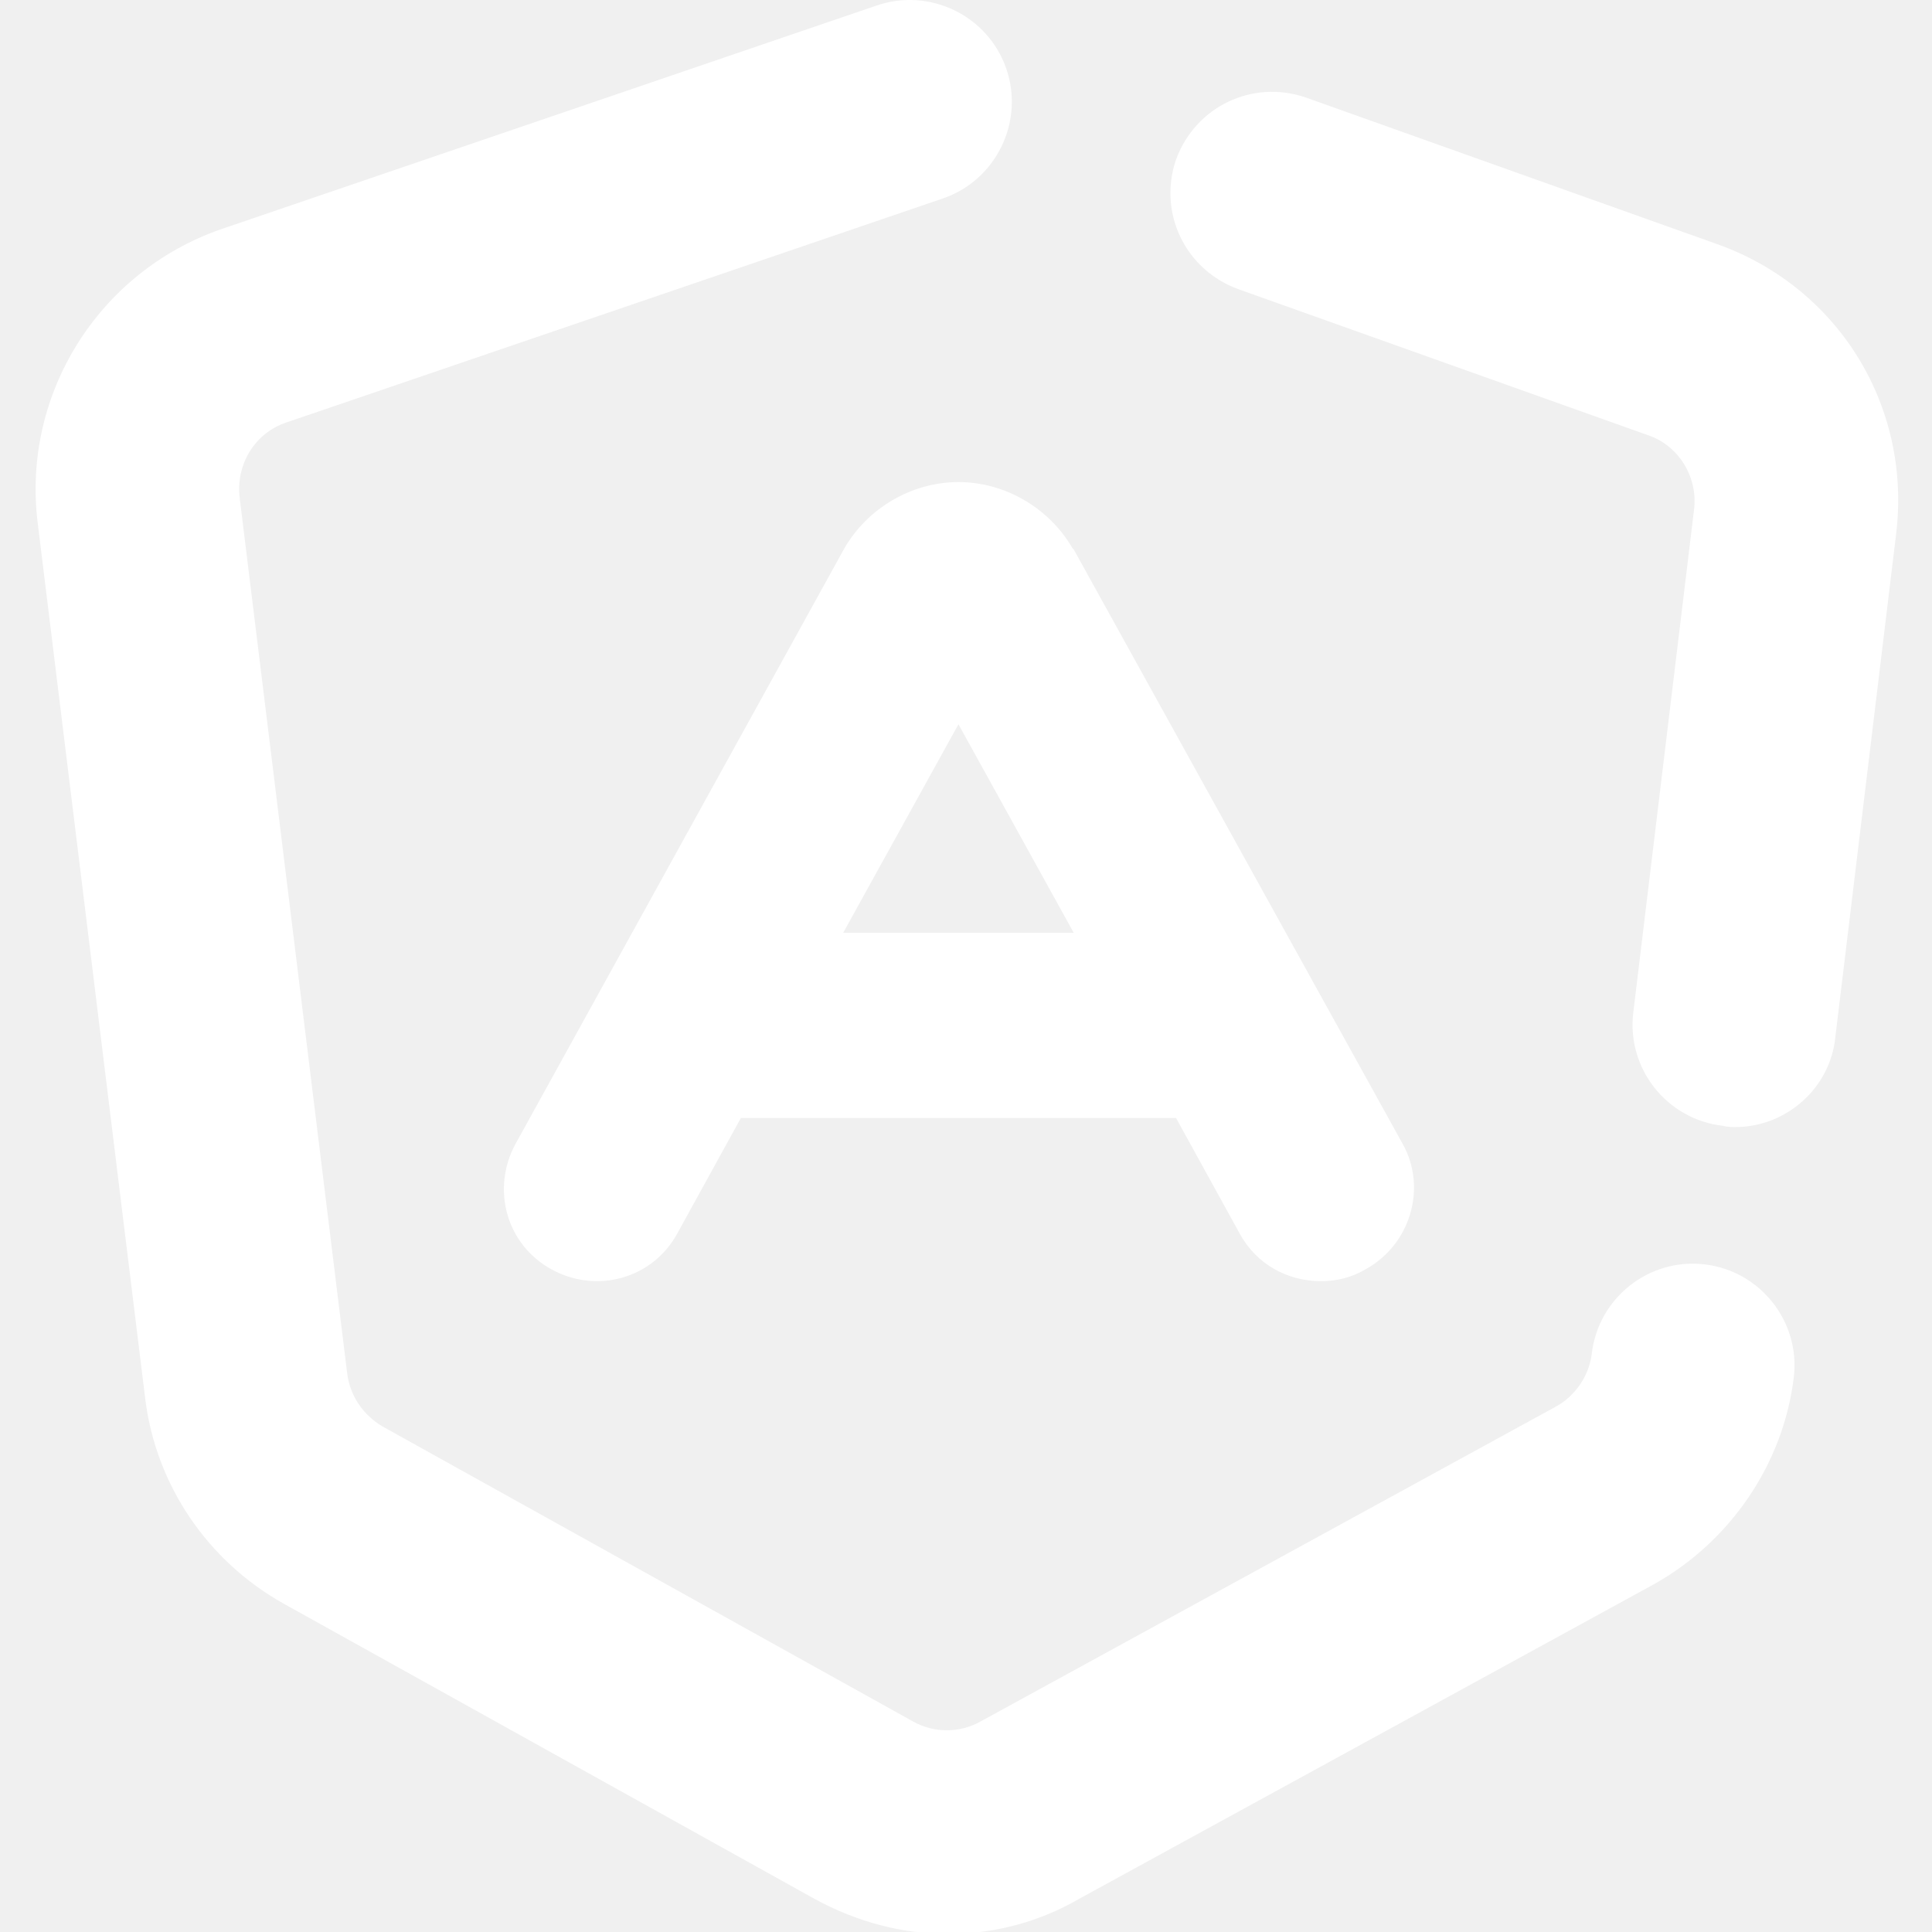
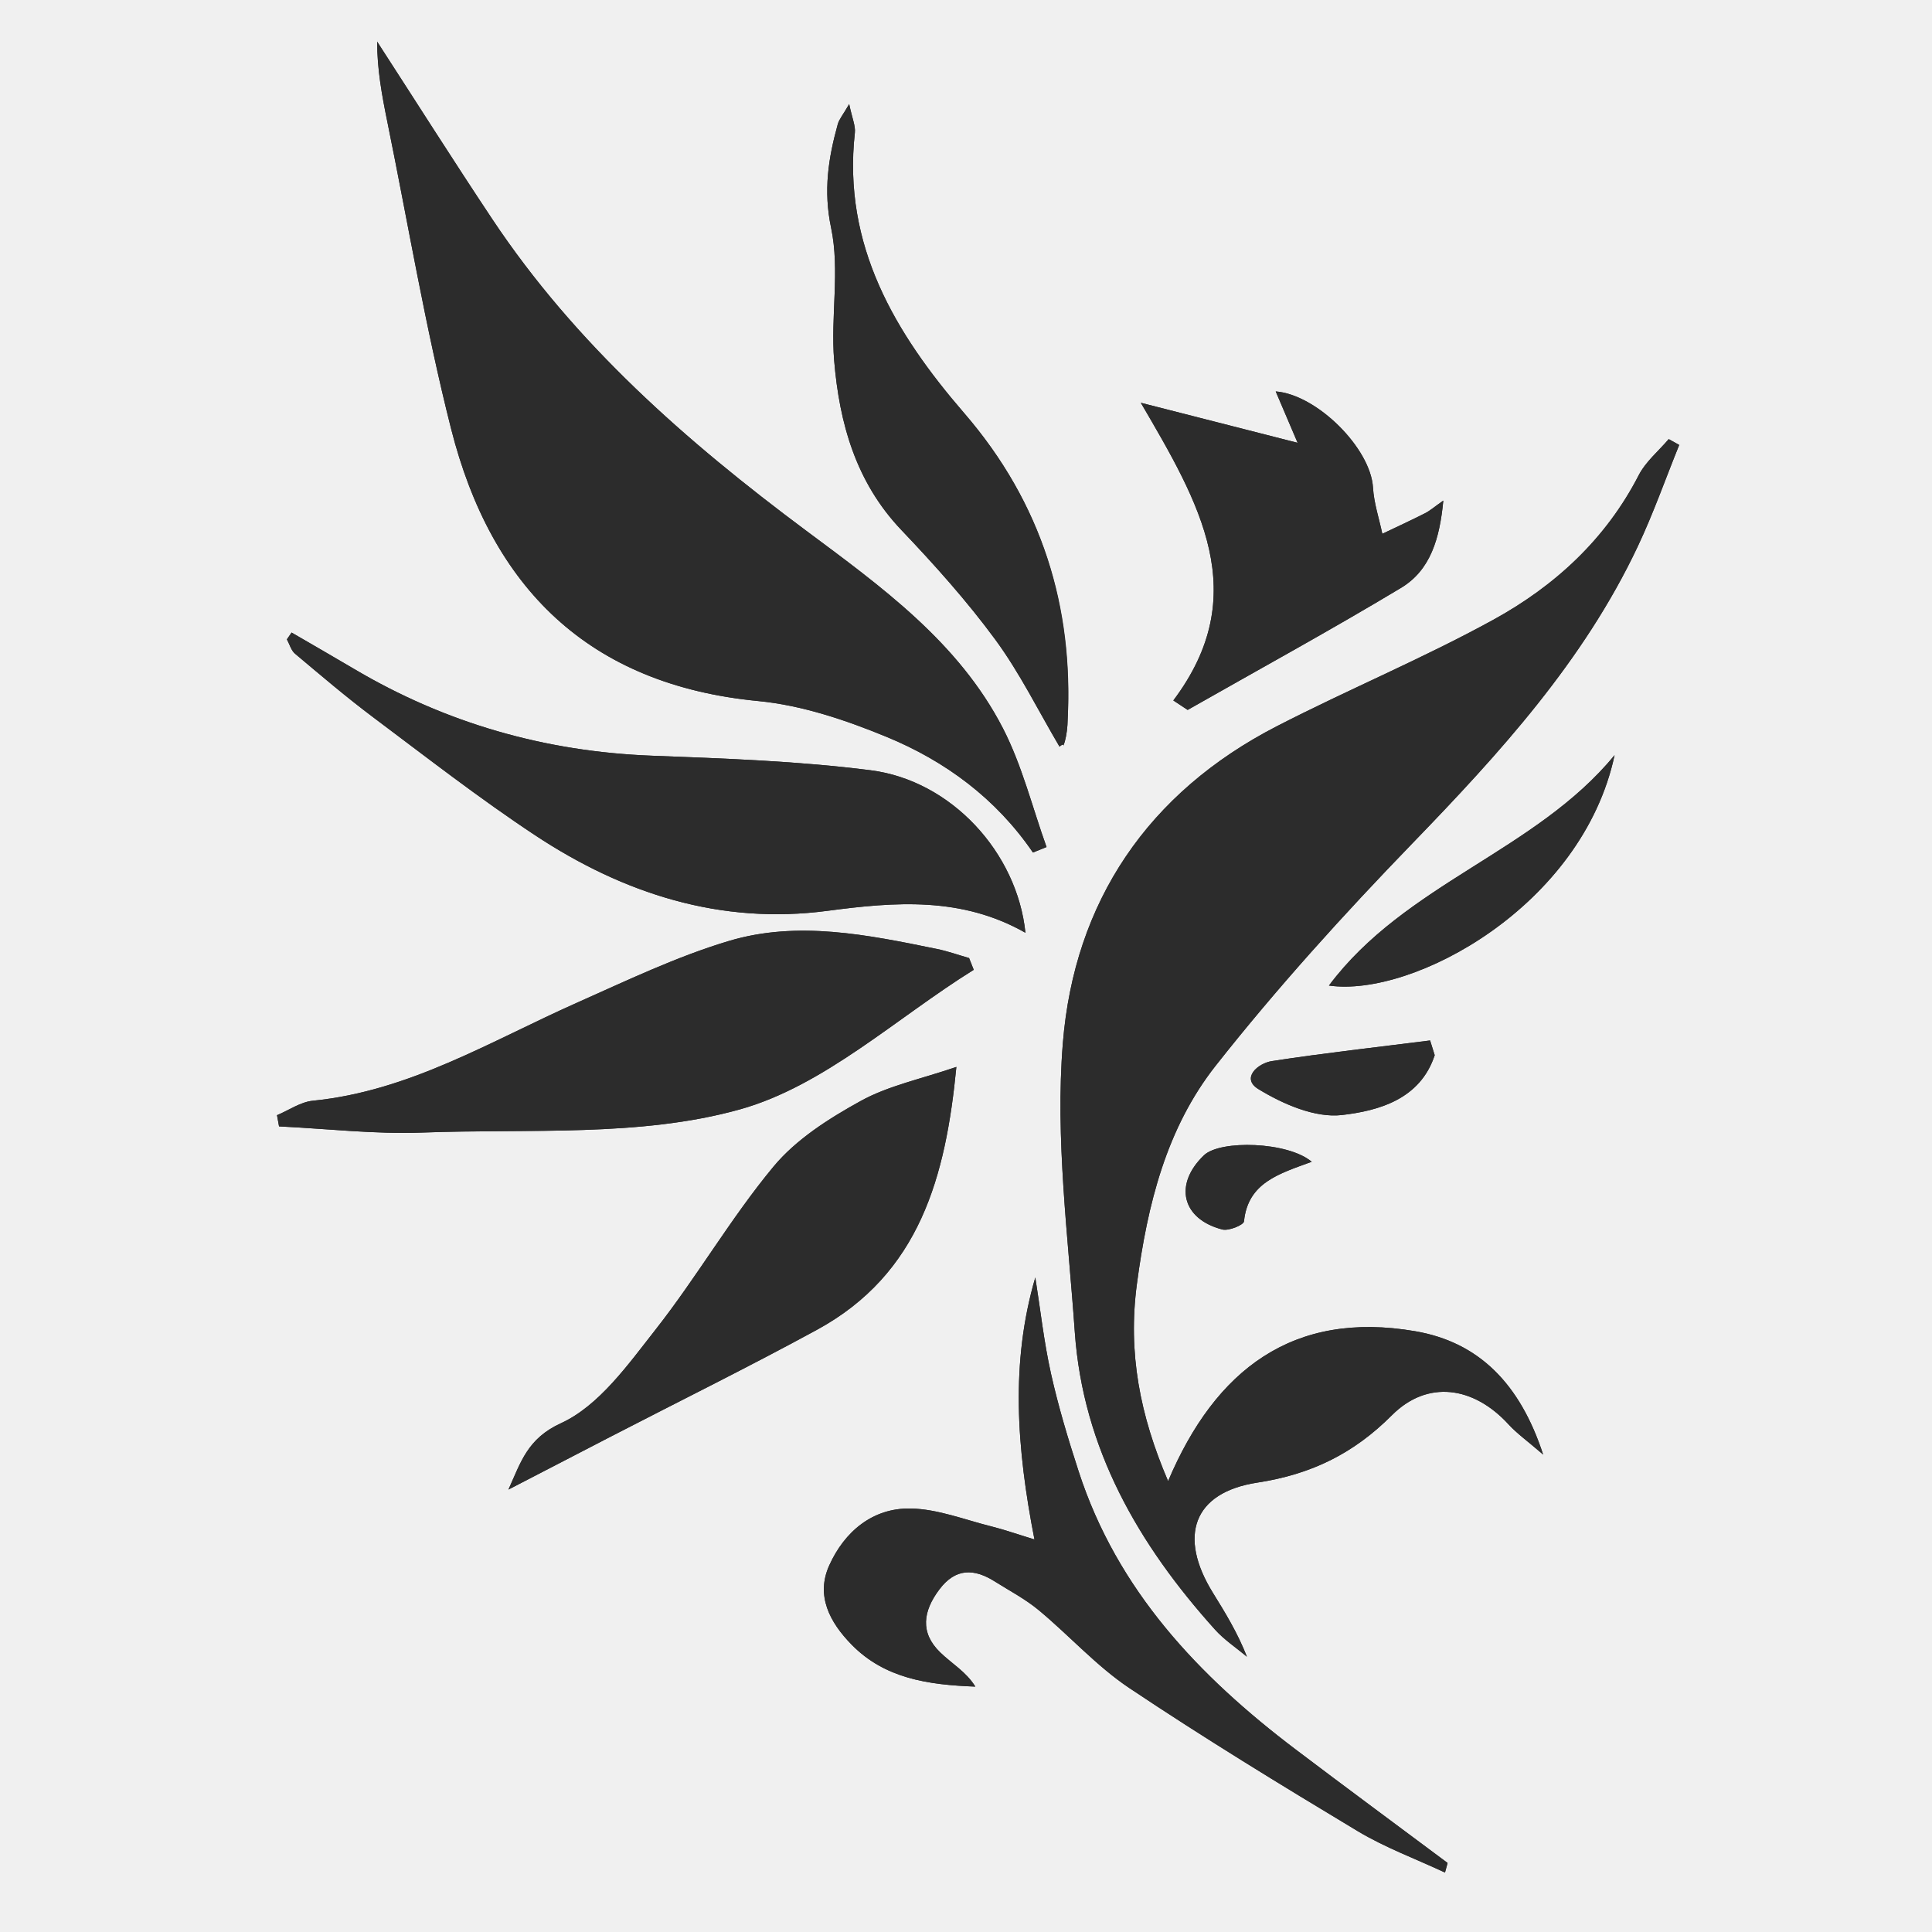
- <svg xmlns="http://www.w3.org/2000/svg" version="1.1" x="0px" y="0px" width="222px" height="222px" viewBox="-4.092 0 222 222" enable-background="new -4.092 0 222 222" xml:space="preserve">
+ <svg xmlns="http://www.w3.org/2000/svg" t="1555190170135" class="icon" style="" viewBox="0 0 1024 1024" version="1.1" p-id="7108" width="200" height="200">
  <defs>
- </defs>
-   <path fill="#FFFFFF" d="M195.333,129.506c-0.446,0-0.893,0-1.488-0.148c-6.399-0.744-11.013-6.548-10.269-12.947l6.994-57.891  c0.447-3.721-1.785-7.293-5.208-8.483l-47.176-16.816c-6.103-2.232-9.228-8.78-7.144-14.882c2.232-6.102,8.78-9.227,14.882-7.144  l47.176,16.816c13.989,4.911,22.472,18.603,20.687,33.336l-6.995,57.891C206.197,125.042,201.137,129.506,195.333,129.506z" />
-   <path fill="#FFFFFF" d="M104.851,222.222c-5.209,0-10.417-1.34-15.329-4.019l-61.016-33.931  c-8.781-4.911-14.733-13.691-15.924-23.663L0.23,60.007c-1.786-14.733,6.995-28.723,20.983-33.634L96.665,0.627  c6.102-2.083,12.799,1.19,14.882,7.292c2.084,6.103-1.19,12.799-7.292,14.883L28.803,48.547c-3.572,1.191-5.804,4.763-5.357,8.632  l12.352,100.603c0.298,2.53,1.786,4.762,4.018,6.102l61.016,33.931c2.381,1.34,5.358,1.34,7.739,0l66.076-36.163  c2.232-1.19,3.87-3.571,4.167-6.102c0.744-6.399,6.549-11.013,12.948-10.269c6.398,0.744,11.012,6.548,10.269,12.947  c-1.191,9.971-7.293,18.9-16.073,23.812l-66.076,36.163C115.268,220.882,110.059,222.222,104.851,222.222z" />
-   <path fill="#FFFFFF" d="M157.086,131.441l-37.8-68.309l-0.149-0.149c-2.679-4.613-7.738-7.59-13.096-7.59s-10.417,2.977-13.096,7.59  l-37.8,68.458c-2.828,5.208-1.042,11.607,4.167,14.436c5.208,2.827,11.608,1.041,14.436-4.167l7.292-13.245h50.004l7.292,13.245  c1.935,3.571,5.506,5.506,9.376,5.506c1.785,0,3.571-0.446,5.06-1.339C157.979,143.049,159.914,136.501,157.086,131.441z   M92.796,107.183l13.245-23.96l13.245,23.96H92.796z" />
+     <style type="text/css" />
+   </defs>
+   <path d="M619.114 785.025c-14.931-34.881-21.391-67.937-16.538-104.512 5.604-42.276 15.689-82.62 41.804-115.741 32.411-41.103 67.781-80.117 104.217-117.778 46.247-47.804 90.725-96.558 119.436-157.353 8.265-17.493 14.705-35.847 21.979-53.814l-5.567-3.085c-5.382 6.334-12.209 11.931-15.906 19.133-17.439 33.918-44.455 58.694-76.887 76.529-37.354 20.542-76.939 36.972-114.886 56.498-68.297 35.141-107.406 92.96-113.447 168.037-4.073 50.518 2.774 102.047 6.333 153.007 4.329 61.889 33.728 112.663 74.305 157.761 4.91 5.462 11.263 9.633 16.945 14.402-5.025-12.764-11.499-23.326-18.021-33.842-18.521-29.89-10.629-53.214 23.515-58.45 28.617-4.377 51.083-15.407 71.325-35.706 18.795-18.847 43.251-15.453 61.861 4.881 4.383 4.793 9.823 8.633 18.315 15.969-12.266-37.613-34.132-59.607-67.842-65.388-64.67-11.106-105.869 20.239-130.943 79.458zM547.481 451.869l7.217-2.924c-7.541-21.015-12.94-43.141-23.058-62.828-23.503-45.738-64.677-75.279-104.528-104.972-63.386-47.22-122.097-98.729-166.226-165.057-20.695-31.097-40.675-62.667-60.98-94.020-0.006 14.665 2.531 28.47 5.338 42.215 11.086 54.379 20.228 109.247 33.854 162.992 21.287 83.975 72.671 135.63 162.746 144.293 23.111 2.219 46.334 10.059 68.001 18.965 31.149 12.817 58.078 32.677 77.65 61.338zM154.55 335.269l-2.484 3.604c1.421 2.575 2.236 5.876 4.34 7.63 13.669 11.47 27.267 23.091 41.55 33.793 28.279 21.193 56.233 42.959 85.689 62.425 46.797 30.926 98.269 47.562 154.976 40.034 35.911-4.766 71.049-7.587 104.891 11.637-4.383-42.567-39.353-80.701-82.013-86.132-38.342-4.892-77.211-6.231-115.893-7.713-56.656-2.163-109.247-17.185-157.986-46.035-10.976-6.487-22.034-12.837-33.058-19.241zM516.093 514.011l-2.455-6.215c-5.691-1.631-11.306-3.645-17.091-4.827-36.549-7.462-73.703-15.178-110.288-4.21-27.664 8.289-54.086 20.995-80.598 32.78-45.534 20.239-88.613 46.793-139.858 51.883-6.521 0.645-12.668 5.021-18.985 7.667l1.081 5.937c25.348 1.21 50.767 4.212 76.030 3.261 56.317-2.129 115.010 2.544 168.089-12.234 44.753-12.466 82.96-48.45 124.076-74.022zM765.878 992.494l1.38-5.083c-26.836-20.026-53.789-39.917-80.486-60.124-51.421-38.923-94.602-84.41-115.075-147.441-5.526-17.029-10.736-34.265-14.637-51.729-3.748-16.797-5.628-34.014-8.326-51.050-13.191 45.051-9.938 90.259-0.449 138.893-10.26-3.152-16.349-5.312-22.581-6.863-14.254-3.542-28.546-9.251-42.911-9.552-20.3-0.422-35.237 12.303-43.283 30.157-7.205 15.991 0.207 30.11 11.876 42.009 17.507 17.873 40.349 21.285 65.556 22.228-4.759-7.783-12.46-12.161-18.608-18.125-10.825-10.492-9.089-21.874-0.481-33.335 8.578-11.445 18.413-11.185 29.377-4.279 7.839 4.944 16.174 9.302 23.248 15.168 16.299 13.509 30.682 29.703 48.133 41.367 39.532 26.446 80.172 51.263 120.933 75.773 14.586 8.765 30.843 14.735 46.336 21.993zM269.477 789.51c18.183-9.417 36.358-18.846 54.548-28.235 36.317-18.754 72.999-36.862 108.892-56.401 54.727-29.794 68.346-81.479 73.984-139.381-18.752 6.436-36.031 9.937-50.758 18.071-16.793 9.27-34.167 20.3-46.197 34.793-22.634 27.282-40.549 58.434-62.483 86.357-14.606 18.593-30.009 40.402-50.157 49.625-17.846 8.171-21.287 20.741-27.834 35.182zM561.554 395.73c1.062-0.933 2.553-1.591 2.789-2.572 0.933-3.447 1.478-7.42 1.526-11.508 3.161-59.772-13.435-114.753-54.884-162.735-36.437-42.175-64.522-88.87-57.891-148.517 0.412-3.7-1.436-7.648-3.011-15.223-3.375 5.838-5.338 8.062-6.044 10.643-4.998 18.043-7.703 35.21-3.535 54.993 4.752 22.526-0.327 46.933 1.618 70.301 2.764 33.161 11.463 64.432 35.619 89.815 17.569 18.459 34.72 37.586 49.794 58.091 12.99 17.668 22.785 37.69 34.028 56.726zM621.885 371.262l7.596 5.012c37.751-21.473 75.869-42.31 113.078-64.677 15.685-9.431 20.519-26.188 22.427-46.284-4.669 3.277-6.997 5.356-9.678 6.71-7.463 3.786-15.088 7.289-22.641 10.898-1.711-8.144-4.462-16.241-4.946-24.463-1.228-20.851-29.654-49.286-51.573-51.001l11.615 27.236-83.116-21.226c31.239 53.381 59.562 101.532 17.235 157.795zM855.761 400.247c-41.884 50.972-110.953 68.048-151.394 122.115 44.425 6.447 134.302-42.045 151.394-122.115zM760.426 559.27l-2.438-7.804c-27.932 3.542-55.94 6.643-83.756 10.91-7.58 1.162-16.645 9.142-7.222 14.886 12.988 7.921 30 15.366 44.215 13.724 19.586-2.257 41.55-8.397 49.205-31.724zM695.238 615.766c-12.595-10.701-48.475-11.705-57.113-3.442-16.077 15.371-11.776 33.761 9.724 39.333 3.409 0.881 11.294-2.396 11.499-4.307 2.071-20.524 18.476-25.193 35.895-31.585z" fill="#2c2c2c" p-id="7109" />
+   <path d="M619.114 785.025c25.071-59.223 66.272-90.569 130.96-79.458 33.713 5.785 55.573 27.779 67.842 65.388-8.492-7.344-13.92-11.18-18.315-15.969-18.608-20.339-43.065-23.728-61.861-4.881-20.245 20.3-42.721 31.327-71.325 35.706-34.149 5.228-42.045 28.56-23.515 58.45 6.522 10.526 12.988 21.074 18.021 33.842-5.686-4.766-12.037-8.941-16.945-14.402-40.582-45.097-69.984-95.871-74.305-157.761-3.555-50.971-10.401-102.493-6.333-153.007 6.044-75.076 45.154-132.893 113.447-168.037 37.946-19.529 77.539-35.952 114.886-56.498 32.425-17.837 59.451-42.601 76.887-76.529 3.7-7.197 10.521-12.799 15.906-19.133l5.567 3.085c-7.274 17.959-13.707 36.316-21.979 53.814-28.722 60.803-73.196 109.556-119.436 157.353-36.432 37.651-71.788 76.669-104.217 117.778-26.116 33.116-36.204 73.459-41.804 115.741-4.859 36.577 1.589 69.633 16.524 104.512zM547.481 451.869c-19.58-28.661-46.501-48.514-77.65-61.344-21.664-8.919-44.896-16.749-68.001-18.965-90.075-8.665-141.45-60.321-162.746-144.293-13.627-53.733-22.764-108.61-33.854-162.992-2.8-13.751-5.357-27.555-5.338-42.215 20.305 31.354 40.292 62.927 60.98 94.020 44.133 66.323 102.847 117.845 166.226 165.057 39.849 29.686 81.026 59.238 104.528 104.972 10.121 19.698 15.521 41.818 23.058 62.828l-7.217 2.926z" fill="#2c2c2c" p-id="7110" />
+   <path d="M154.55 335.269c11.022 6.406 22.081 12.747 33.055 19.241 48.738 28.853 101.328 43.868 157.986 46.035 38.688 1.477 77.553 2.827 115.893 7.713 42.66 5.441 77.634 43.57 82.013 86.132-33.842-19.227-68.978-16.405-104.891-11.637-56.708 7.525-108.183-9.107-154.976-40.034-29.45-19.466-57.412-41.236-85.689-62.425-14.274-10.7-27.879-22.3-41.55-33.793-2.106-1.764-2.921-5.046-4.34-7.63l2.49-3.604zM516.093 514.011c-41.109 25.577-79.323 61.561-124.077 74.022-53.072 14.78-111.767 10.111-168.089 12.234-25.262 0.957-50.678-2.053-76.030-3.261l-1.081-5.937c6.322-2.65 12.47-7.021 18.985-7.667 51.241-5.076 94.325-31.634 139.858-51.883 26.511-11.78 52.933-24.489 80.598-32.78 36.591-10.97 73.734-3.252 110.288 4.21 5.785 1.181 11.401 3.199 17.091 4.827l2.46 6.215zM765.878 992.494c-15.491-7.255-31.751-13.227-46.334-21.993-40.767-24.507-81.403-49.33-120.933-75.773-17.45-11.673-31.839-27.857-48.133-41.367-7.071-5.876-15.417-10.23-23.248-15.168-10.97-6.913-20.795-7.157-29.377 4.279-8.598 11.461-10.341 22.842 0.481 33.335 6.15 5.97 13.853 10.341 18.608 18.125-25.207-0.937-48.044-4.356-65.556-22.228-11.667-11.908-19.081-26.022-11.876-42.009 8.042-17.854 22.973-30.583 43.283-30.157 14.374 0.305 28.65 6.009 42.911 9.552 6.236 1.551 12.323 3.716 22.581 6.863-9.492-48.629-12.747-93.837 0.449-138.893 2.695 17.028 4.57 34.253 8.326 51.050 3.898 17.462 9.1 34.692 14.637 51.729 20.461 63.037 63.653 108.521 115.075 147.441 26.698 20.213 53.644 40.091 80.486 60.124l-1.385 5.083zM269.477 789.51c6.553-14.441 9.988-27.009 27.831-35.177 20.141-9.218 35.552-31.031 50.157-49.625 21.936-27.926 39.849-59.071 62.483-86.357 12.018-14.499 29.396-25.518 46.197-34.793 14.727-8.134 32.005-11.636 50.758-18.071-5.638 57.906-19.259 109.597-73.984 139.381-35.895 19.543-72.578 37.638-108.892 56.401-18.194 9.394-36.368 18.823-54.545 28.229zM561.554 395.73c-11.232-19.036-21.029-39.061-34.019-56.74-15.072-20.501-32.222-39.629-49.794-58.091-24.15-25.376-32.861-56.655-35.619-89.815-1.947-23.361 3.135-47.769-1.618-70.301-4.177-19.792-1.468-36.954 3.535-54.993 0.713-2.567 2.672-4.807 6.044-10.643 1.575 7.578 3.423 11.52 3.011 15.223-6.628 59.645 21.451 106.35 57.891 148.517 41.454 47.98 58.046 102.959 54.801 165.127-0.252 4.151-0.999 8.041-2.188 11.726 0.49-1.628-0.987-0.957-2.055-0.006zM621.885 371.262c42.332-56.262 14.012-104.419-17.239-157.788l83.116 21.226-11.615-27.236c21.915 1.711 50.337 30.142 51.573 51.001 0.481 8.225 3.228 16.308 4.946 24.463 7.557-3.611 15.178-7.106 22.641-10.898 2.681-1.363 5.011-3.438 9.678-6.71-1.914 20.083-6.746 36.858-22.427 46.284-37.207 22.368-75.326 43.216-113.078 64.677l-7.587-5.021zM855.761 400.247c-17.091 80.077-106.976 128.561-151.394 122.115 40.445-54.061 109.514-71.133 151.394-122.115zM760.426 559.27c-7.66 23.326-29.62 29.459-49.205 31.724-14.212 1.639-31.227-5.79-44.215-13.724-9.428-5.749-0.354-13.732 7.222-14.886 27.815-4.265 55.827-7.374 83.756-10.91l2.438 7.804zM695.238 615.766c-17.418 6.387-33.824 11.053-35.898 31.585-0.194 1.923-8.085 5.183-11.499 4.307-21.501-5.567-25.801-23.962-9.724-39.333 8.633-8.255 44.521-7.261 57.118 3.442z" fill="#2c2c2c" p-id="7111" />
</svg>
